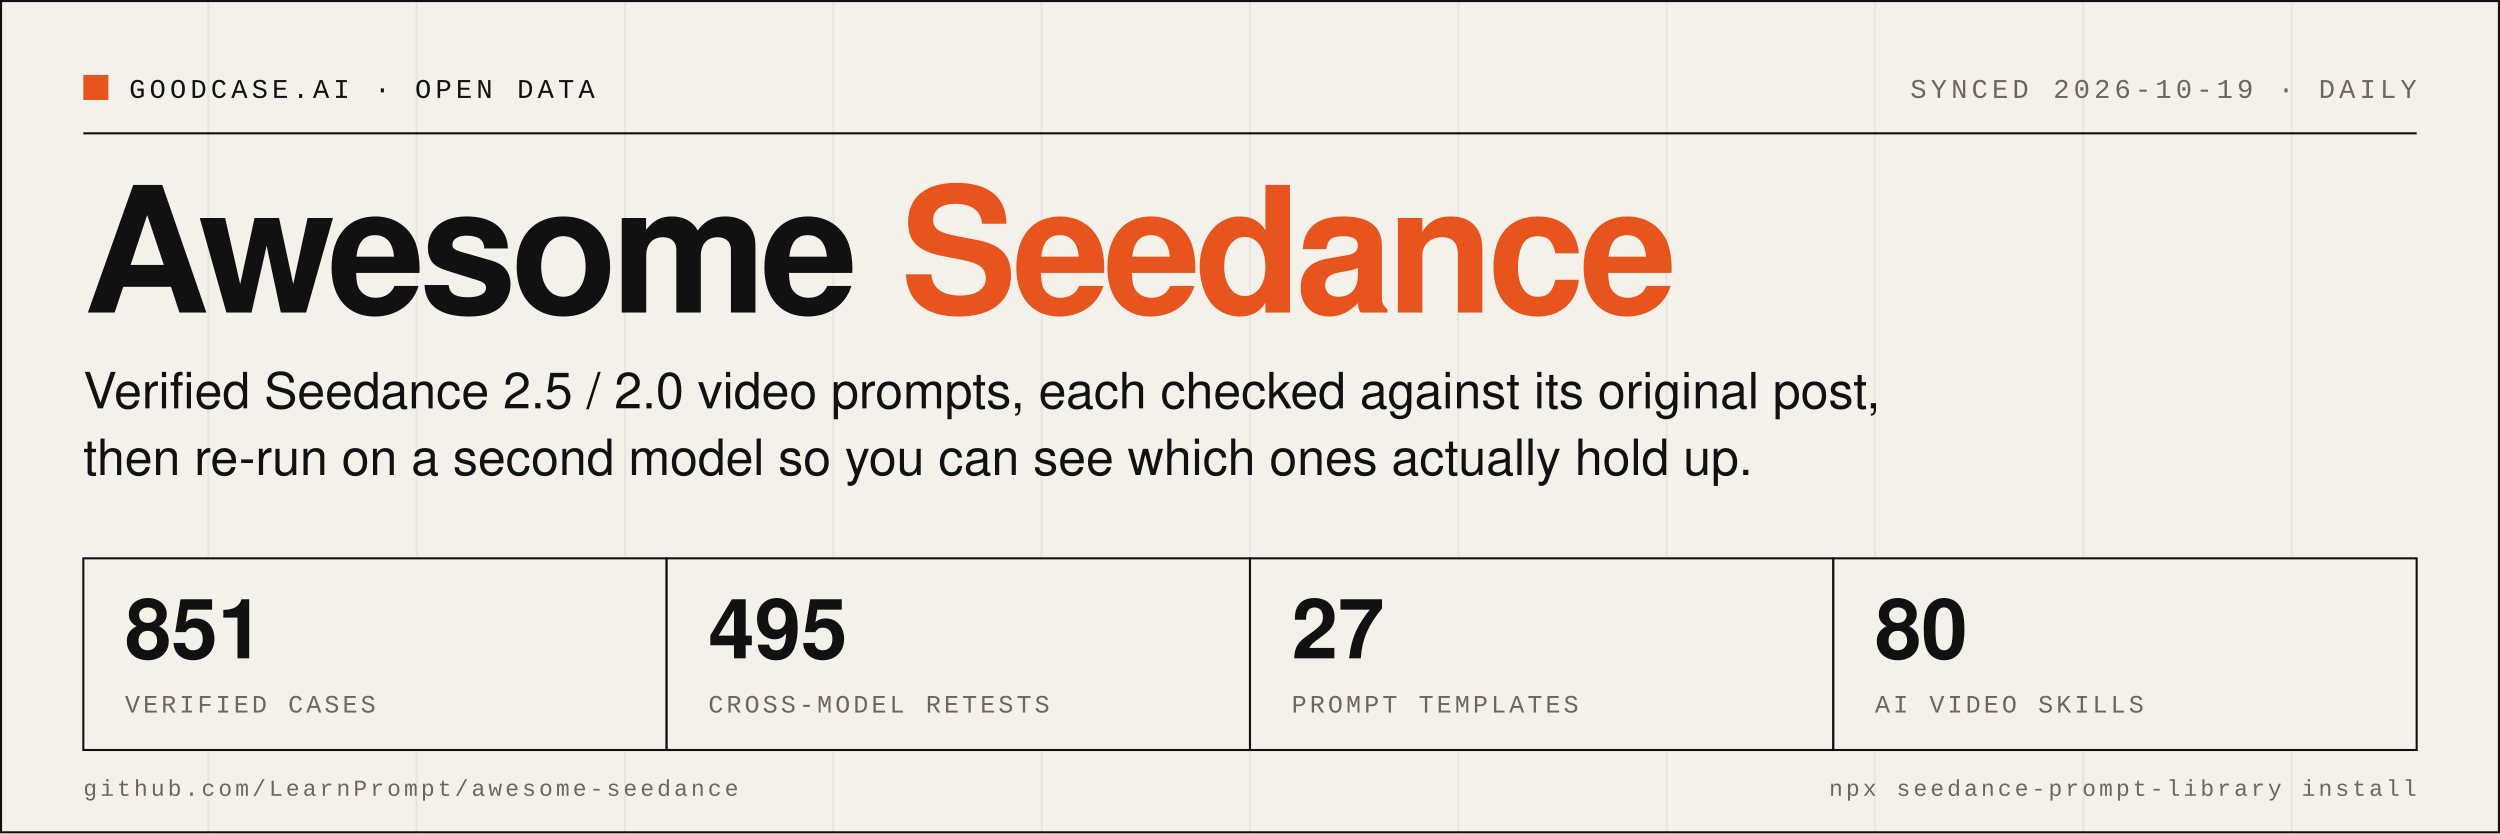
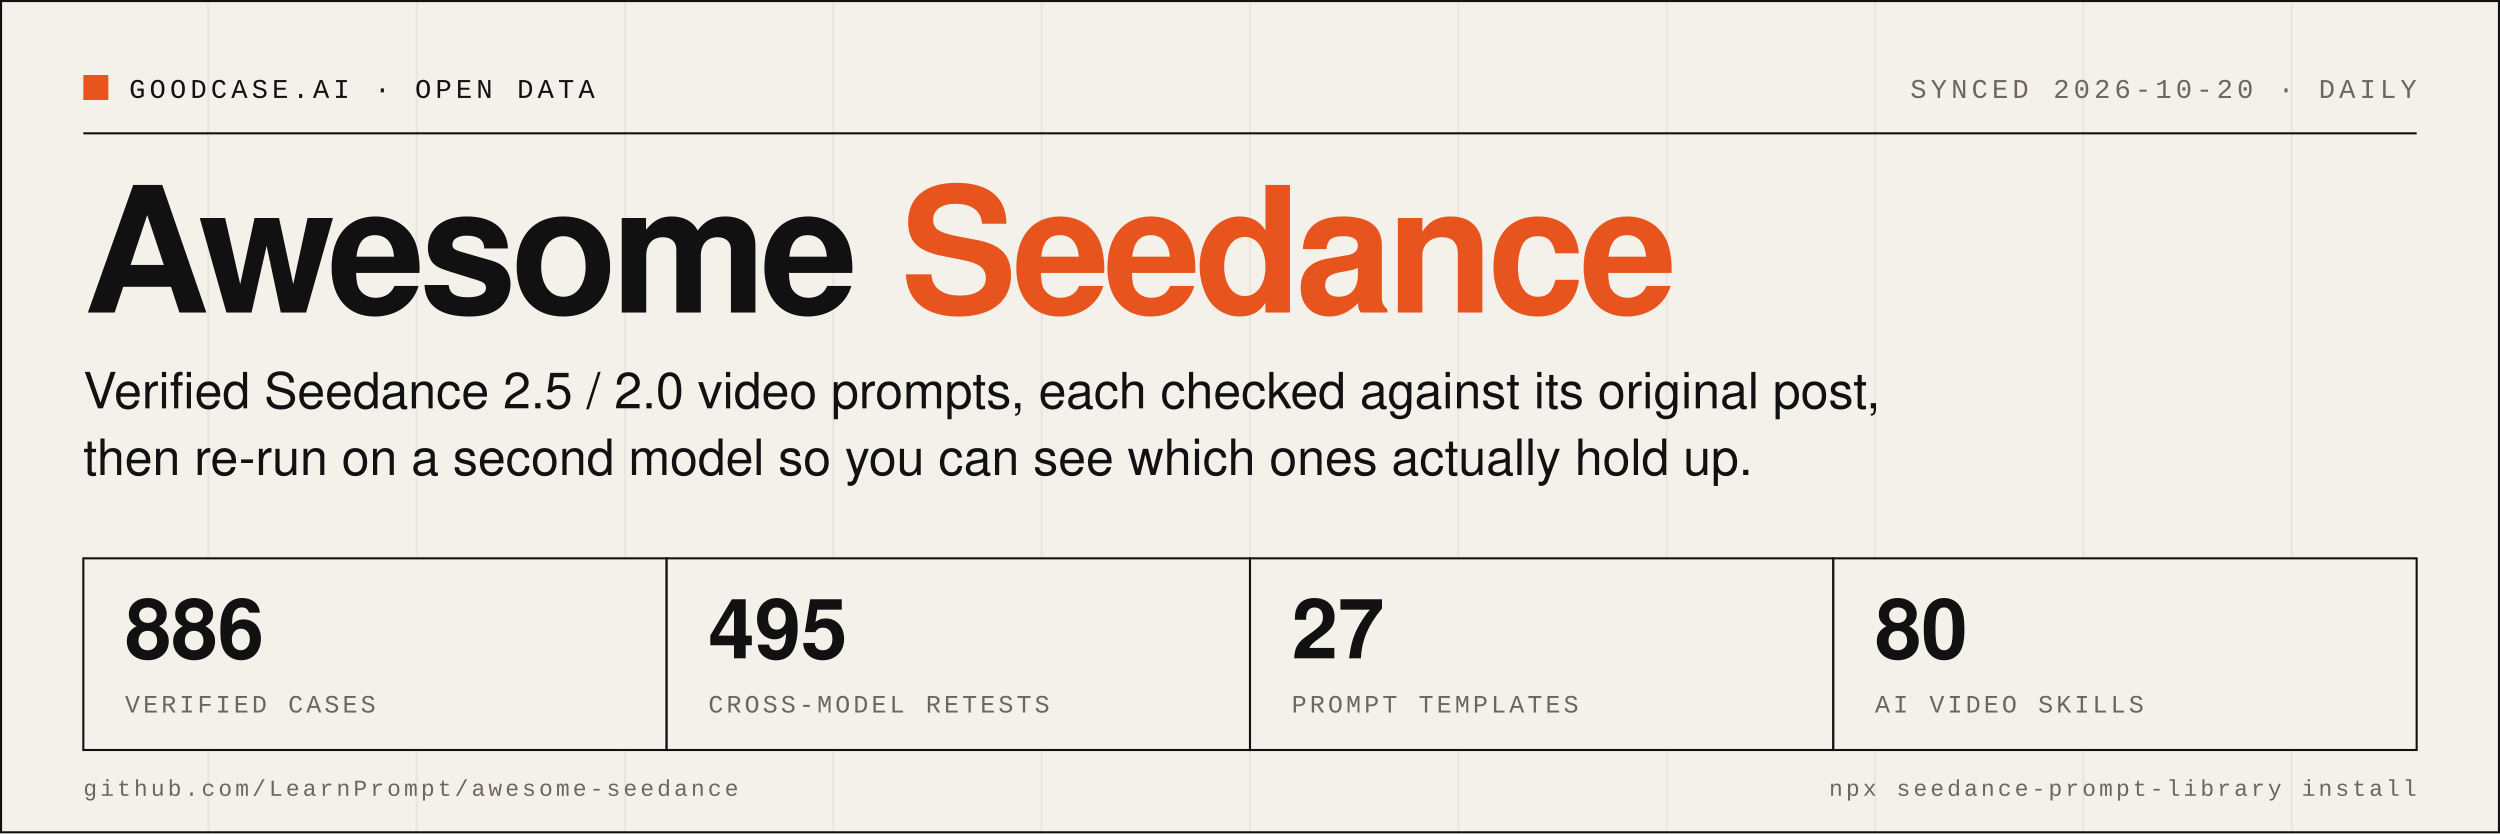
- <svg xmlns="http://www.w3.org/2000/svg" width="1200" height="400" viewBox="0 0 1200 400" role="img" aria-label="Awesome Seedance: 851 verified cases, 495 cross-model retests, 27 prompt templates, 80 AI video skills">
+ <svg xmlns="http://www.w3.org/2000/svg" width="1200" height="400" viewBox="0 0 1200 400" role="img" aria-label="Awesome Seedance: 886 verified cases, 495 cross-model retests, 27 prompt templates, 80 AI video skills">
  <rect width="1200" height="400" fill="#F4F1EA" />
  <line x1="0" y1="0" x2="0" y2="400" stroke="#111111" stroke-opacity="0.05" stroke-width="1" />
  <line x1="100" y1="0" x2="100" y2="400" stroke="#111111" stroke-opacity="0.05" stroke-width="1" />
  <line x1="200" y1="0" x2="200" y2="400" stroke="#111111" stroke-opacity="0.05" stroke-width="1" />
  <line x1="300" y1="0" x2="300" y2="400" stroke="#111111" stroke-opacity="0.05" stroke-width="1" />
  <line x1="400" y1="0" x2="400" y2="400" stroke="#111111" stroke-opacity="0.05" stroke-width="1" />
  <line x1="500" y1="0" x2="500" y2="400" stroke="#111111" stroke-opacity="0.05" stroke-width="1" />
  <line x1="600" y1="0" x2="600" y2="400" stroke="#111111" stroke-opacity="0.05" stroke-width="1" />
  <line x1="700" y1="0" x2="700" y2="400" stroke="#111111" stroke-opacity="0.05" stroke-width="1" />
  <line x1="800" y1="0" x2="800" y2="400" stroke="#111111" stroke-opacity="0.05" stroke-width="1" />
  <line x1="900" y1="0" x2="900" y2="400" stroke="#111111" stroke-opacity="0.05" stroke-width="1" />
  <line x1="1000" y1="0" x2="1000" y2="400" stroke="#111111" stroke-opacity="0.05" stroke-width="1" />
  <line x1="1100" y1="0" x2="1100" y2="400" stroke="#111111" stroke-opacity="0.05" stroke-width="1" />
  <rect x="0.5" y="0.5" width="1199" height="399" fill="none" stroke="#111111" stroke-width="1" />
  <rect x="40" y="36" width="12" height="12" fill="#E8541E" />
  <text x="62" y="47" font-family="SFMono-Regular, Menlo, Consolas, 'Liberation Mono', monospace" font-size="13" letter-spacing="2" fill="#111111">GOODCASE.AI · OPEN DATA</text>
-   <text x="1160" y="47" text-anchor="end" font-family="SFMono-Regular, Menlo, Consolas, 'Liberation Mono', monospace" font-size="13" letter-spacing="2" fill="#6B675F">SYNCED 2026-10-19 · DAILY</text>
+   <text x="1160" y="47" text-anchor="end" font-family="SFMono-Regular, Menlo, Consolas, 'Liberation Mono', monospace" font-size="13" letter-spacing="2" fill="#6B675F">SYNCED 2026-10-20 · DAILY</text>
  <line x1="40" y1="64" x2="1160" y2="64" stroke="#111111" stroke-width="1" />
  <text x="40" y="150" font-family="Helvetica Neue, Helvetica, Arial, 'PingFang SC', sans-serif" font-size="84" font-weight="800" letter-spacing="-3" fill="#111111">Awesome <tspan fill="#E8541E">Seedance</tspan>
  </text>
  <text x="40" y="196" font-family="Helvetica Neue, Helvetica, Arial, 'PingFang SC', sans-serif" font-size="24" fill="#111111">Verified Seedance 2.5 / 2.0 video prompts, each checked against its original post,</text>
  <text x="40" y="228" font-family="Helvetica Neue, Helvetica, Arial, 'PingFang SC', sans-serif" font-size="24" fill="#111111">then re-run on a second model so you can see which ones actually hold up.</text>
  <rect x="40" y="268" width="280" height="92" fill="#F4F1EA" stroke="#111111" stroke-width="1" />
-   <text x="60" y="316" font-family="Helvetica Neue, Helvetica, Arial, 'PingFang SC', sans-serif" font-size="40" font-weight="700" fill="#111111">851</text>
+   <text x="60" y="316" font-family="Helvetica Neue, Helvetica, Arial, 'PingFang SC', sans-serif" font-size="40" font-weight="700" fill="#111111">886</text>
  <text x="60" y="342" font-family="SFMono-Regular, Menlo, Consolas, 'Liberation Mono', monospace" font-size="12" letter-spacing="1.5" fill="#6B675F">VERIFIED CASES</text>
  <rect x="320" y="268" width="280" height="92" fill="#F4F1EA" stroke="#111111" stroke-width="1" />
  <text x="340" y="316" font-family="Helvetica Neue, Helvetica, Arial, 'PingFang SC', sans-serif" font-size="40" font-weight="700" fill="#111111">495</text>
  <text x="340" y="342" font-family="SFMono-Regular, Menlo, Consolas, 'Liberation Mono', monospace" font-size="12" letter-spacing="1.5" fill="#6B675F">CROSS-MODEL RETESTS</text>
  <rect x="600" y="268" width="280" height="92" fill="#F4F1EA" stroke="#111111" stroke-width="1" />
  <text x="620" y="316" font-family="Helvetica Neue, Helvetica, Arial, 'PingFang SC', sans-serif" font-size="40" font-weight="700" fill="#111111">27</text>
  <text x="620" y="342" font-family="SFMono-Regular, Menlo, Consolas, 'Liberation Mono', monospace" font-size="12" letter-spacing="1.5" fill="#6B675F">PROMPT TEMPLATES</text>
  <rect x="880" y="268" width="280" height="92" fill="#F4F1EA" stroke="#111111" stroke-width="1" />
  <text x="900" y="316" font-family="Helvetica Neue, Helvetica, Arial, 'PingFang SC', sans-serif" font-size="40" font-weight="700" fill="#111111">80</text>
  <text x="900" y="342" font-family="SFMono-Regular, Menlo, Consolas, 'Liberation Mono', monospace" font-size="12" letter-spacing="1.5" fill="#6B675F">AI VIDEO SKILLS</text>
  <text x="40" y="382" font-family="SFMono-Regular, Menlo, Consolas, 'Liberation Mono', monospace" font-size="11" letter-spacing="1.5" fill="#6B675F">github.com/LearnPrompt/awesome-seedance</text>
  <text x="1160" y="382" text-anchor="end" font-family="SFMono-Regular, Menlo, Consolas, 'Liberation Mono', monospace" font-size="11" letter-spacing="1.5" fill="#6B675F">npx seedance-prompt-library install</text>
</svg>
